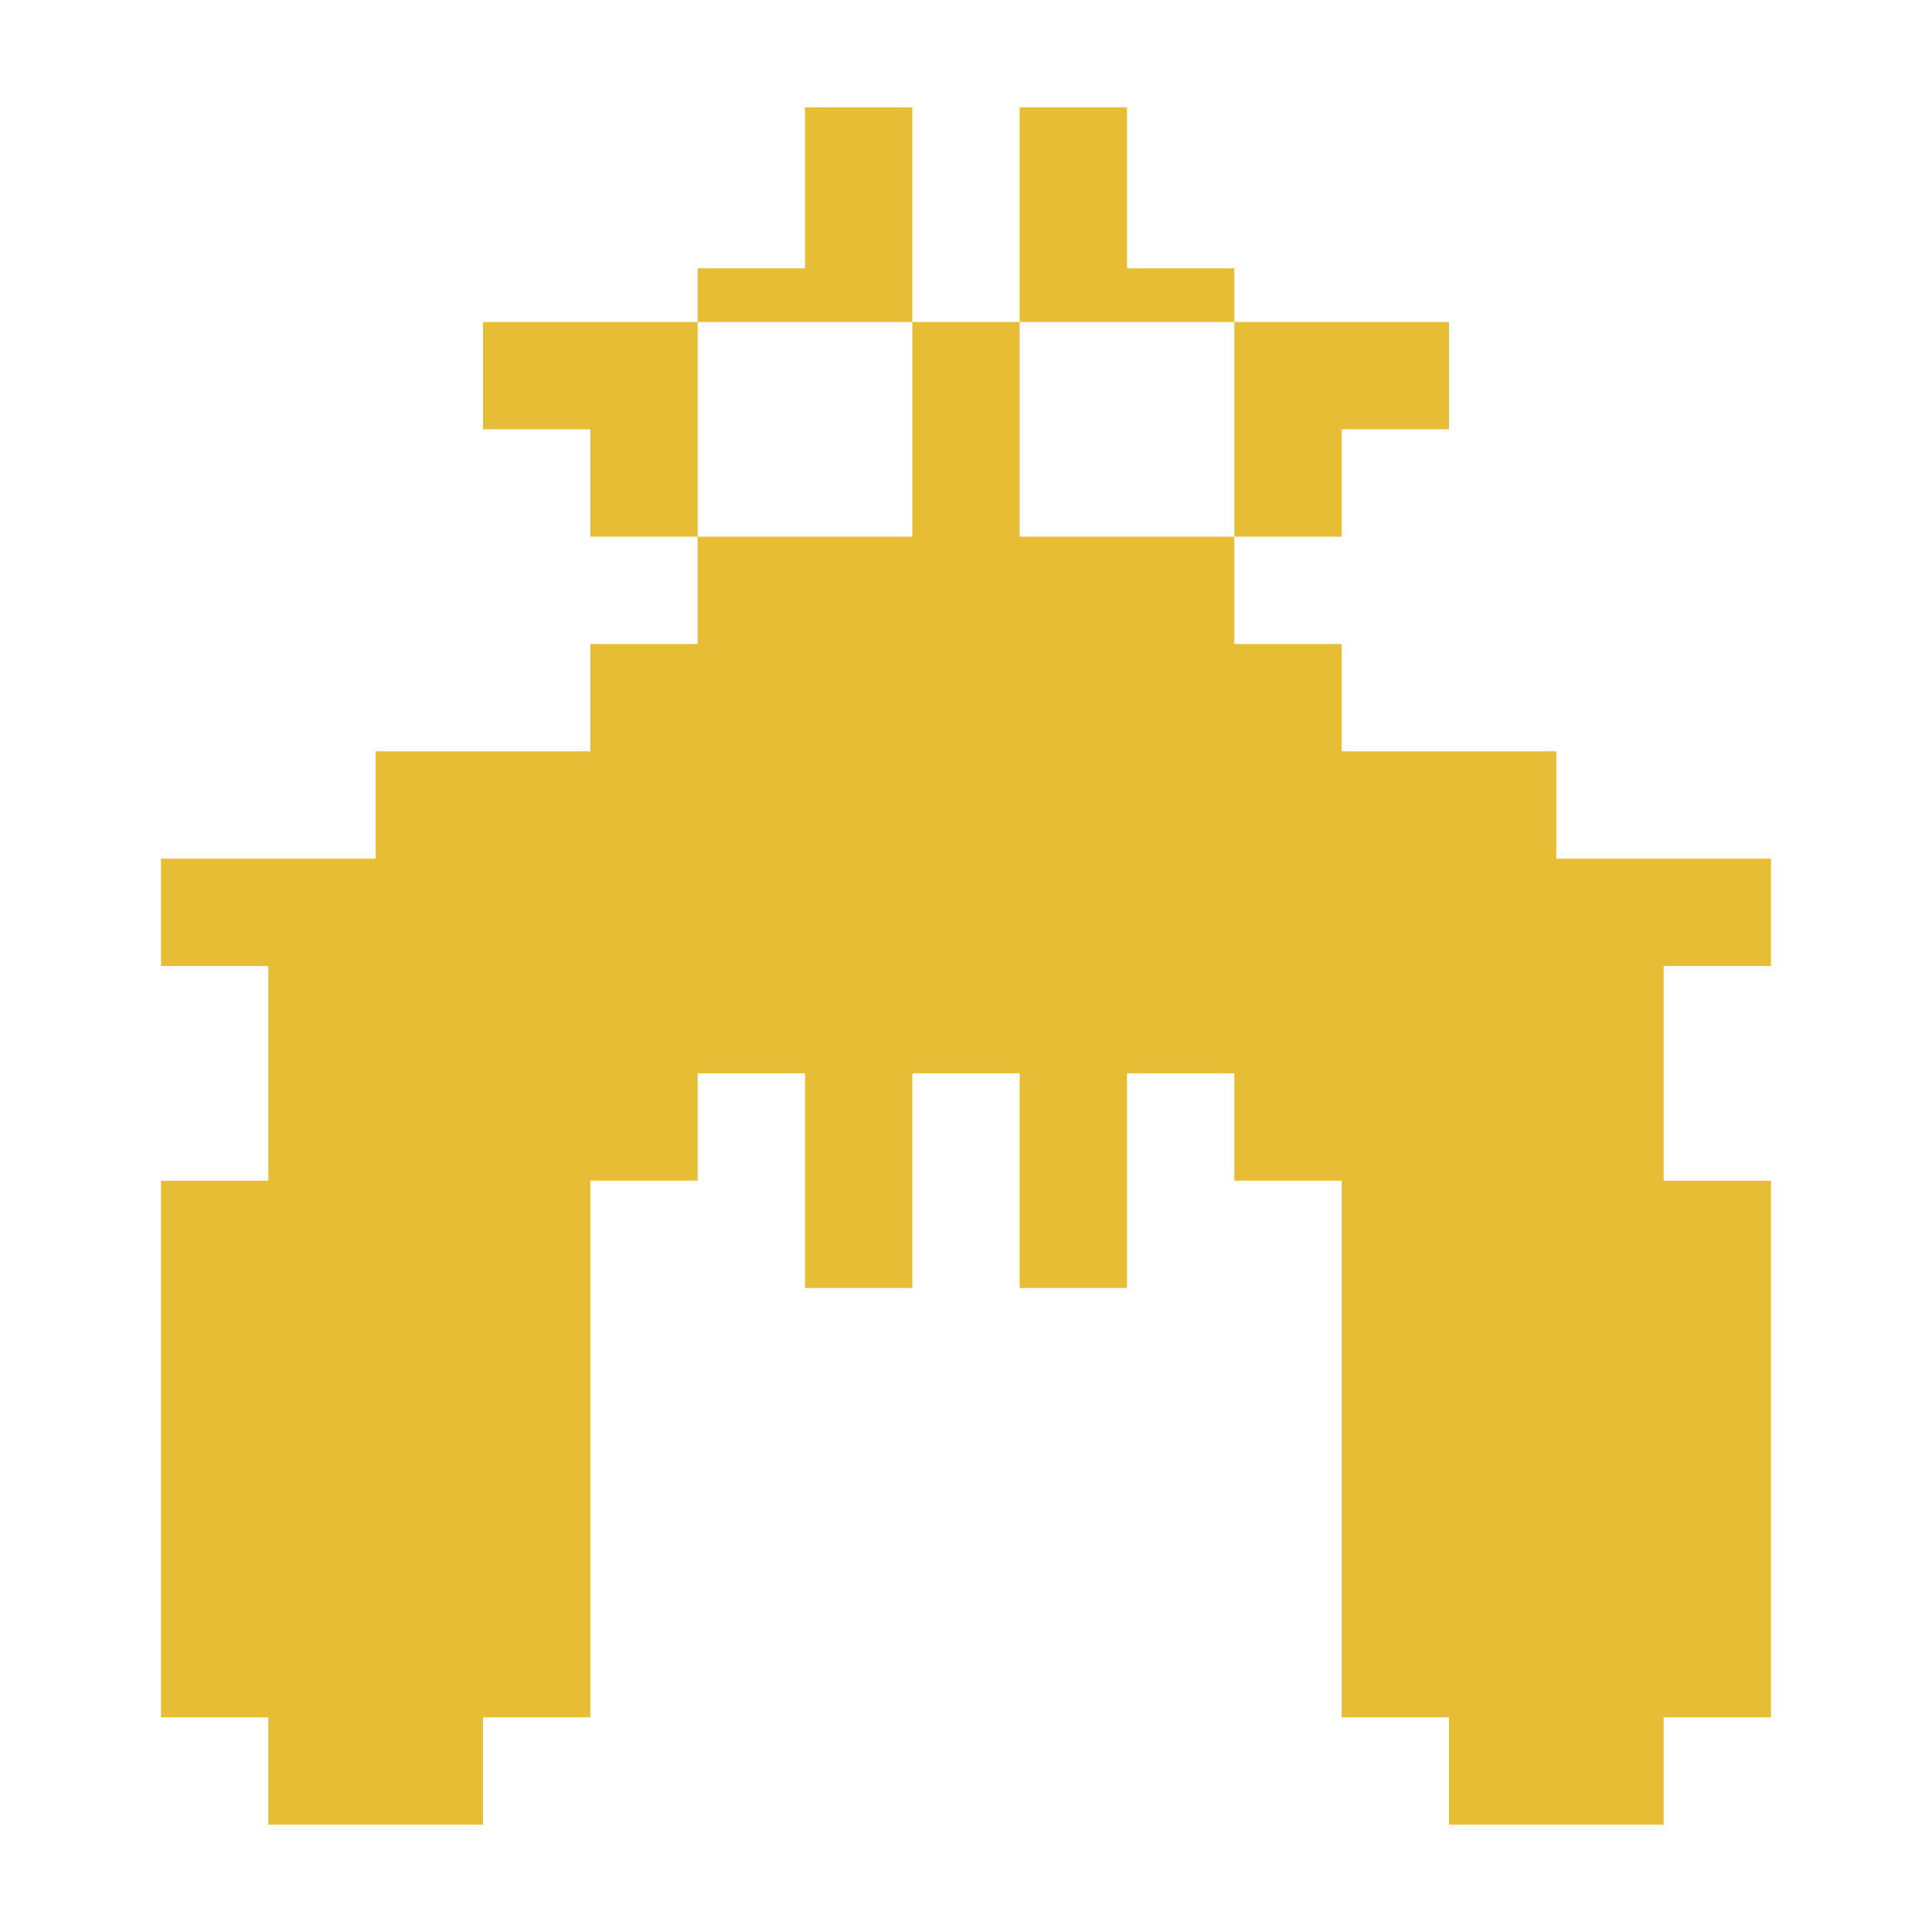
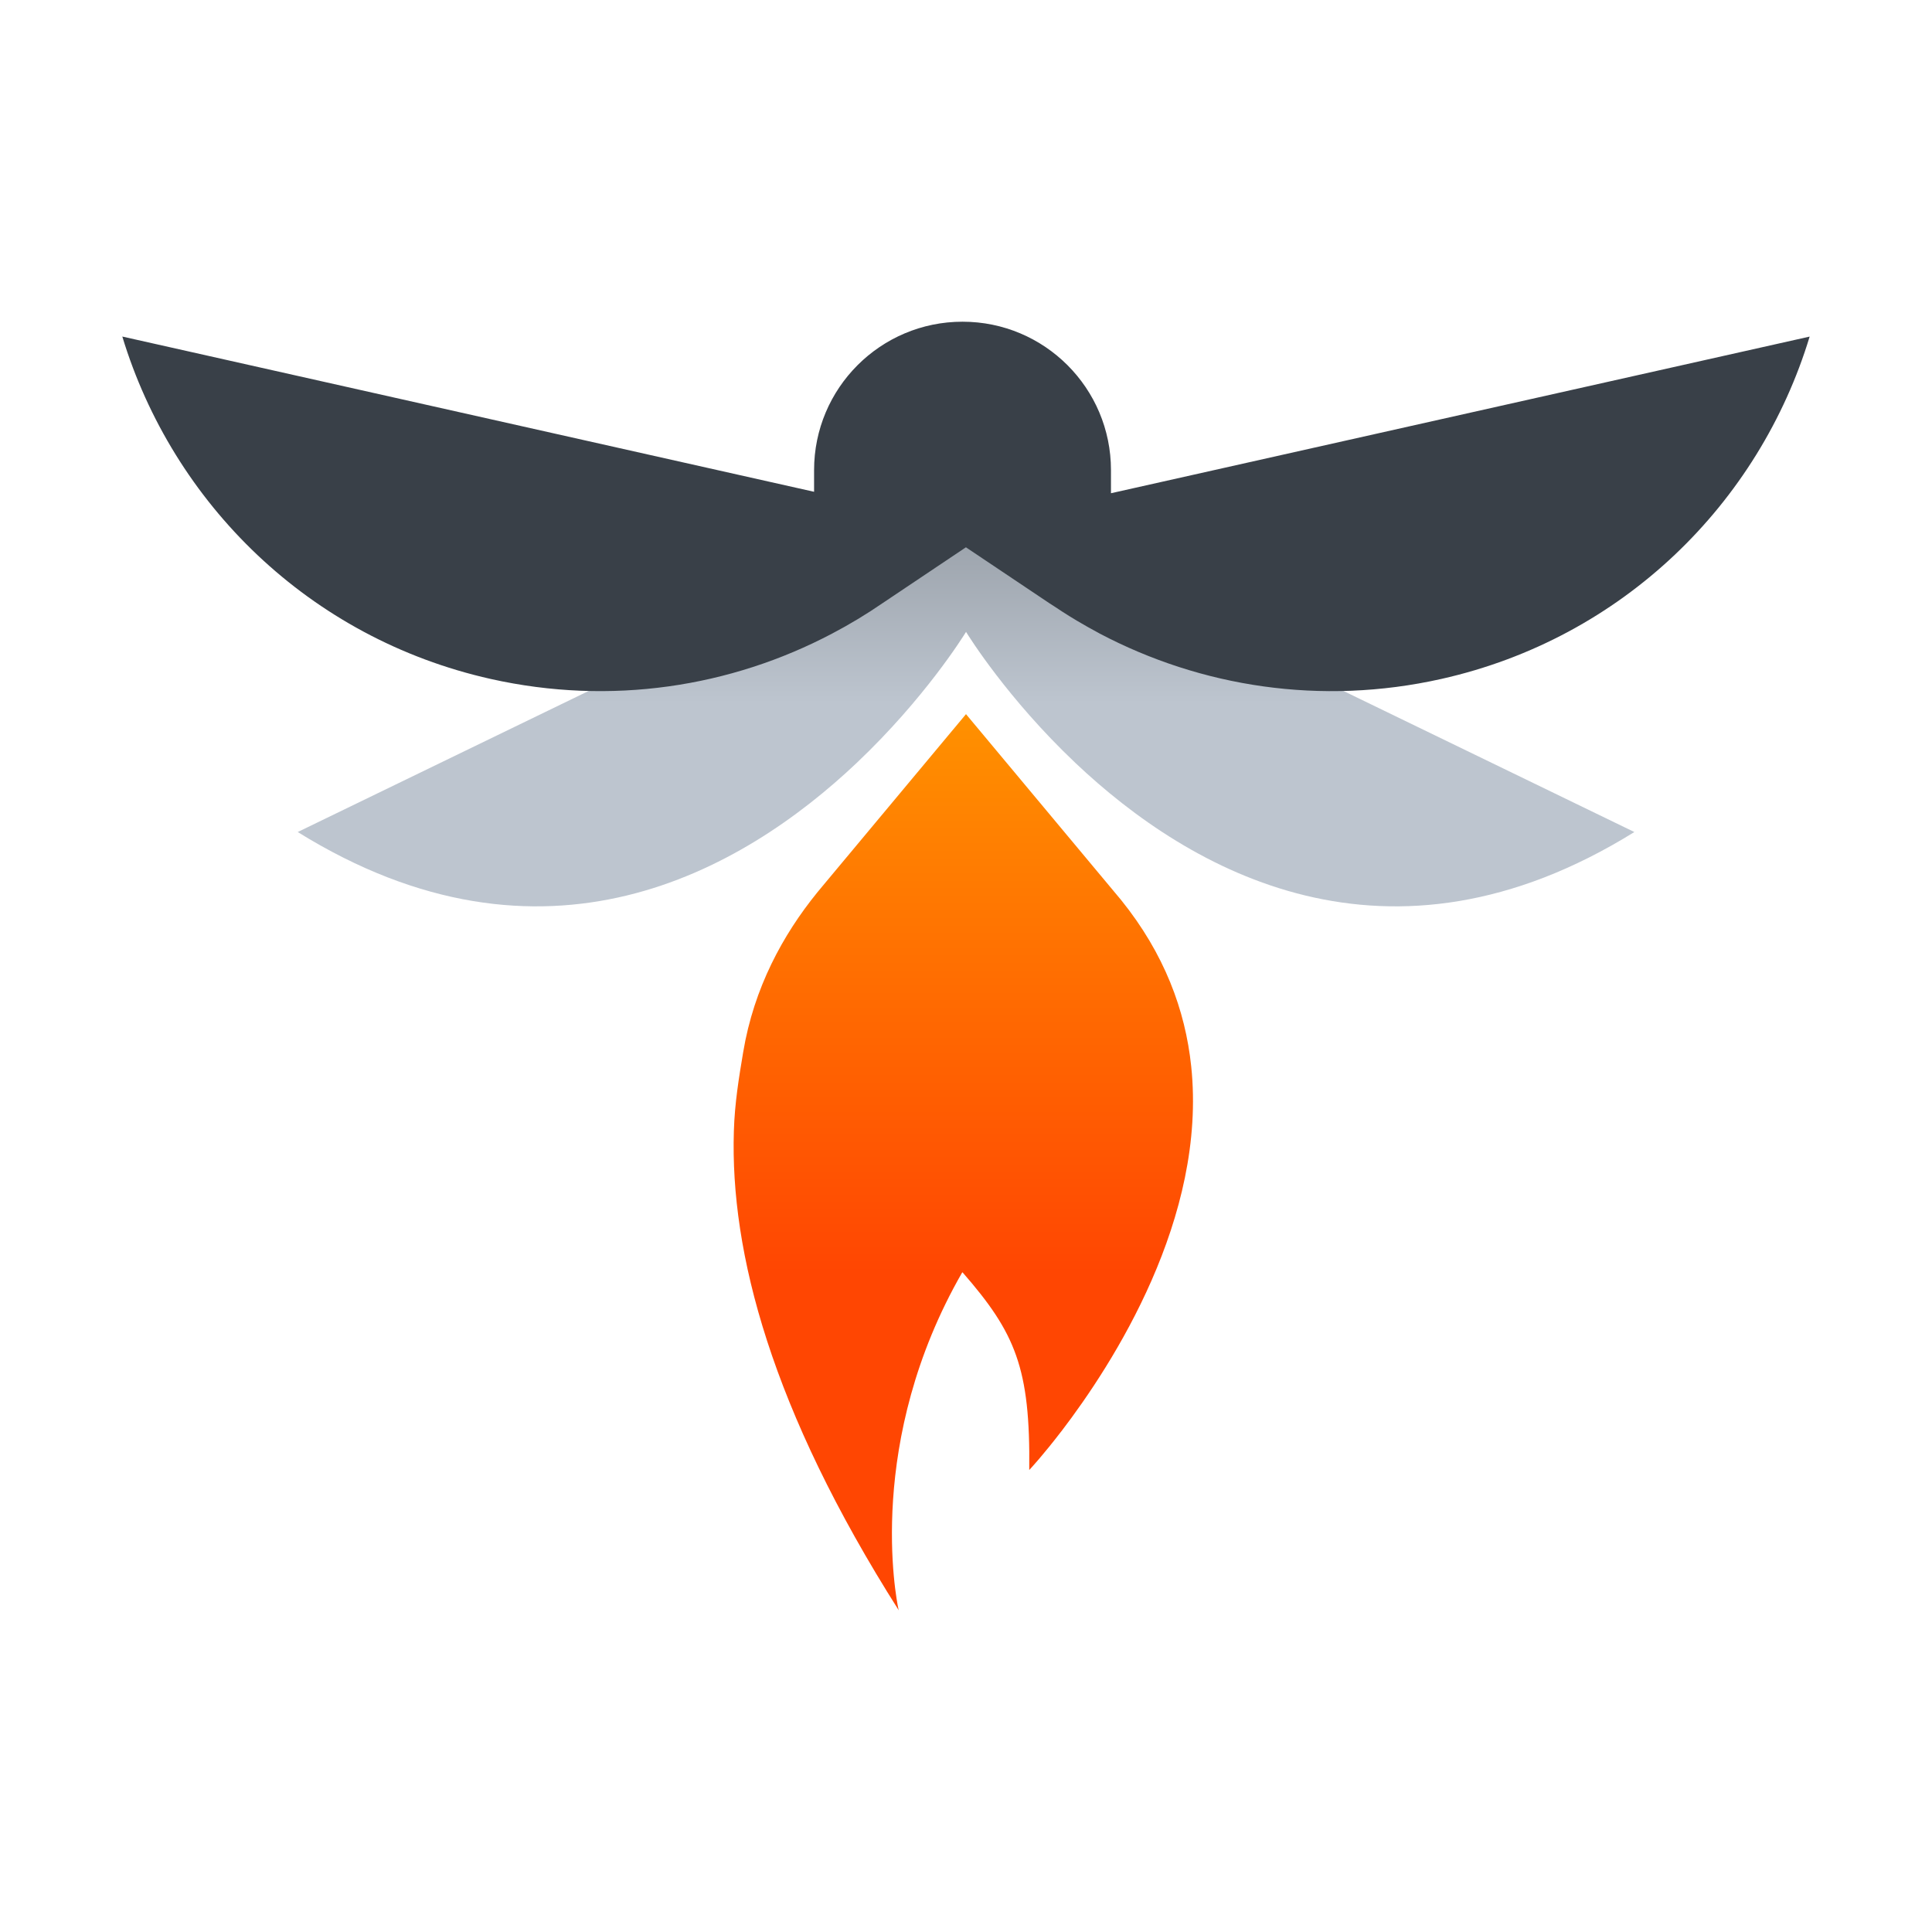
- <svg xmlns="http://www.w3.org/2000/svg" version="1.1" width="360" height="360" viewBox="0 0 360 360">
-   <path style="fill: #e8bd36;" d="M 130,100 h40 v-40 h20 v40 h40 v20 h20 v20 h40 v20 h40 v20 h-20 v40 h20 v100 h-20 v20 h-40 v-20 h-20 v-100 h-20 v-20 h-20 v40 h-20 v-40 h-20 v40 h-20 v-40 h-20 v20 h-20 v100 h-20 v20 h-40 v-20 h-20 v-100 h20 v-40 h-20 v-20 h40 v-20 h40 v-20 h20 z" />
-   <path style="fill: #e8bd36;" d="M 150,20 h20 v40 h-40 v-10 h20 z" />
-   <path style="fill: #e8bd36;" d="M 190,20 h20 v30 h20 v10 h-40 z" />
-   <path style="fill: #e8bd36;" d="M 90,60 h40 v40 h-20 v-20 h-20 z" />
-   <path style="fill: #e8bd36;" d="M 230,60 h40 v20 h-20 v20 h-20 z" />
+ <svg xmlns="http://www.w3.org/2000/svg" width="400" height="400" viewBox="0 0 489.36 489.36">
+   <defs>
+     <style>
+ 			.forewings {
+ 				fill: #394048;
+ 			}
+ 			.hindwings {
+ 				fill: url(#hindwings-background);
+ 			}
+ 			.abdomen {
+ 				fill: url(#abdomen-background);
+ 			}
+ 		</style>
+     <linearGradient id="hindwings-background" x1="244.69" y1="178.14" x2="244.69" y2="77.23" gradientUnits="userSpaceOnUse">
+       <stop offset="0" stop-color="#bdc5cf" />
+       <stop offset="1" stop-color="#6d737a" />
+     </linearGradient>
+     <linearGradient id="abdomen-background" x1="243.99" y1="356.44" x2="243.99" y2="129.44" gradientUnits="userSpaceOnUse">
+       <stop offset=".15" stop-color="#ff4602" />
+       <stop offset=".85" stop-color="#ff9a00" />
+     </linearGradient>
+   </defs>
+   <path class="hindwings" d="M244.69,128.665l-169.28,82.08c62.43,38.76,112.53,9.97,141.57-17.49.02-.04.04-.06.06-.06,17.19-16.29,27-32.09,27.61-33.08.02-.04.04-.06.04-.06,0,0,.02.02.04.06.61.99,10.42,16.79,27.61,33.08.02,0,.04.02.06.06,29.04,27.46,79.14,56.25,141.57,17.49l-169.28-82.08Z" />
+   <path class="forewings" d="M281.4,124.955v-5.87c0-20.77-16.83-37.6-37.6-37.6s-37.6,16.83-37.6,37.6v5.48L30.98,85.245c12.79,42.15,47.26,76.4,93.32,86.73,30.47,6.82,60.85,2.02,86.46-11.49,4.4-2.31,8.67-4.88,12.77-7.7l21.13-14.16,21.13,14.16c.4.28.82.52,1.23.79,1.34.9,2.69,1.77,4.06,2.62.6.37,1.2.73,1.8,1.09,1.7,1.01,3.43,1.98,5.18,2.92.17.09.33.19.5.28h0c25.63,13.5,56.01,18.32,86.49,11.49,46.06-10.33,80.53-44.58,93.32-86.72l-176.98,39.68Z" />
+   <path class="abdomen" d="M268.84,362.525c-4.54,5.93-7.79,9.45-8.14,9.81.29-25.86-3.51-34.7-16.86-50.02-.04-.02-.08-.02-.11-.04-24.56,42.71-16.79,82.38-16.14,85.41,0,.04.04.08.04.1.02.06.02.1.02.1-32.32-50.92-42.72-90.71-41.77-121.35.21-7.15,1.31-13.78,2.36-20.01,2.73-16.39,10.12-29.8,18.69-40.38.46-.55.93-1.11,1.39-1.68l36.36-43.58,37.66,45.13,1.62,1.94c11,13.63,16.27,27.96,17.76,42.11,4.04,38.38-19.8,75.37-32.87,92.46Z" />
</svg>
